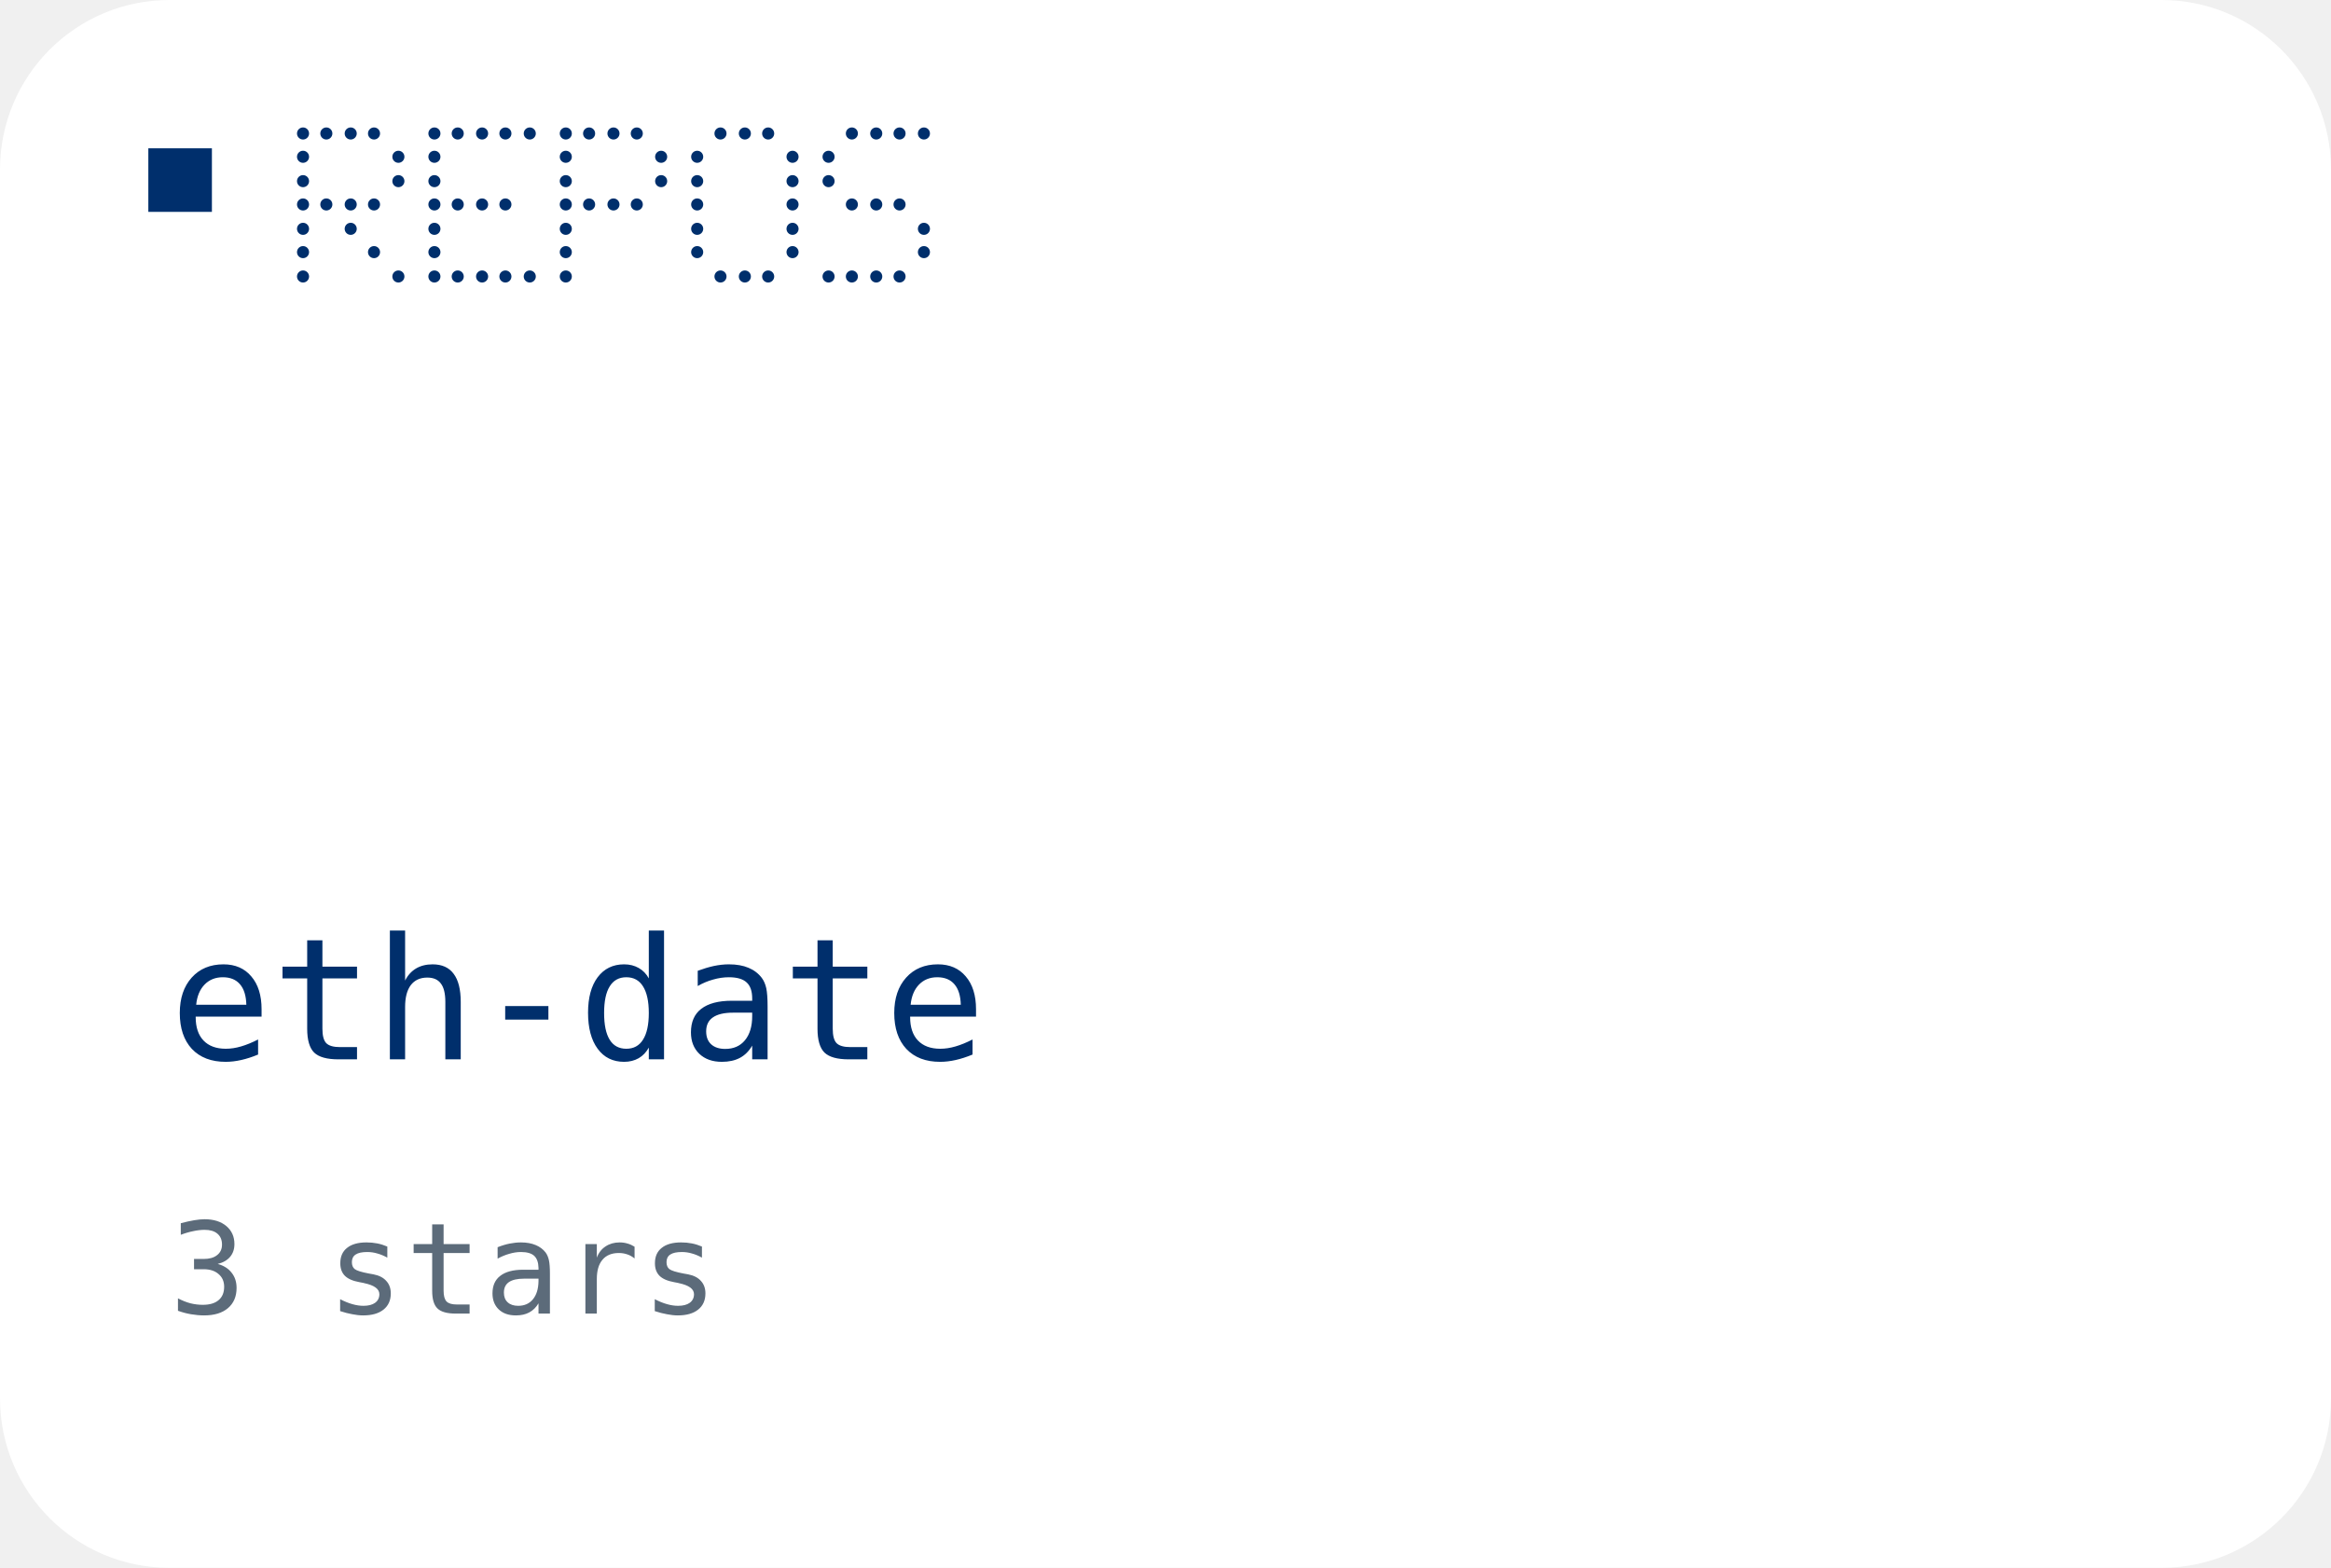
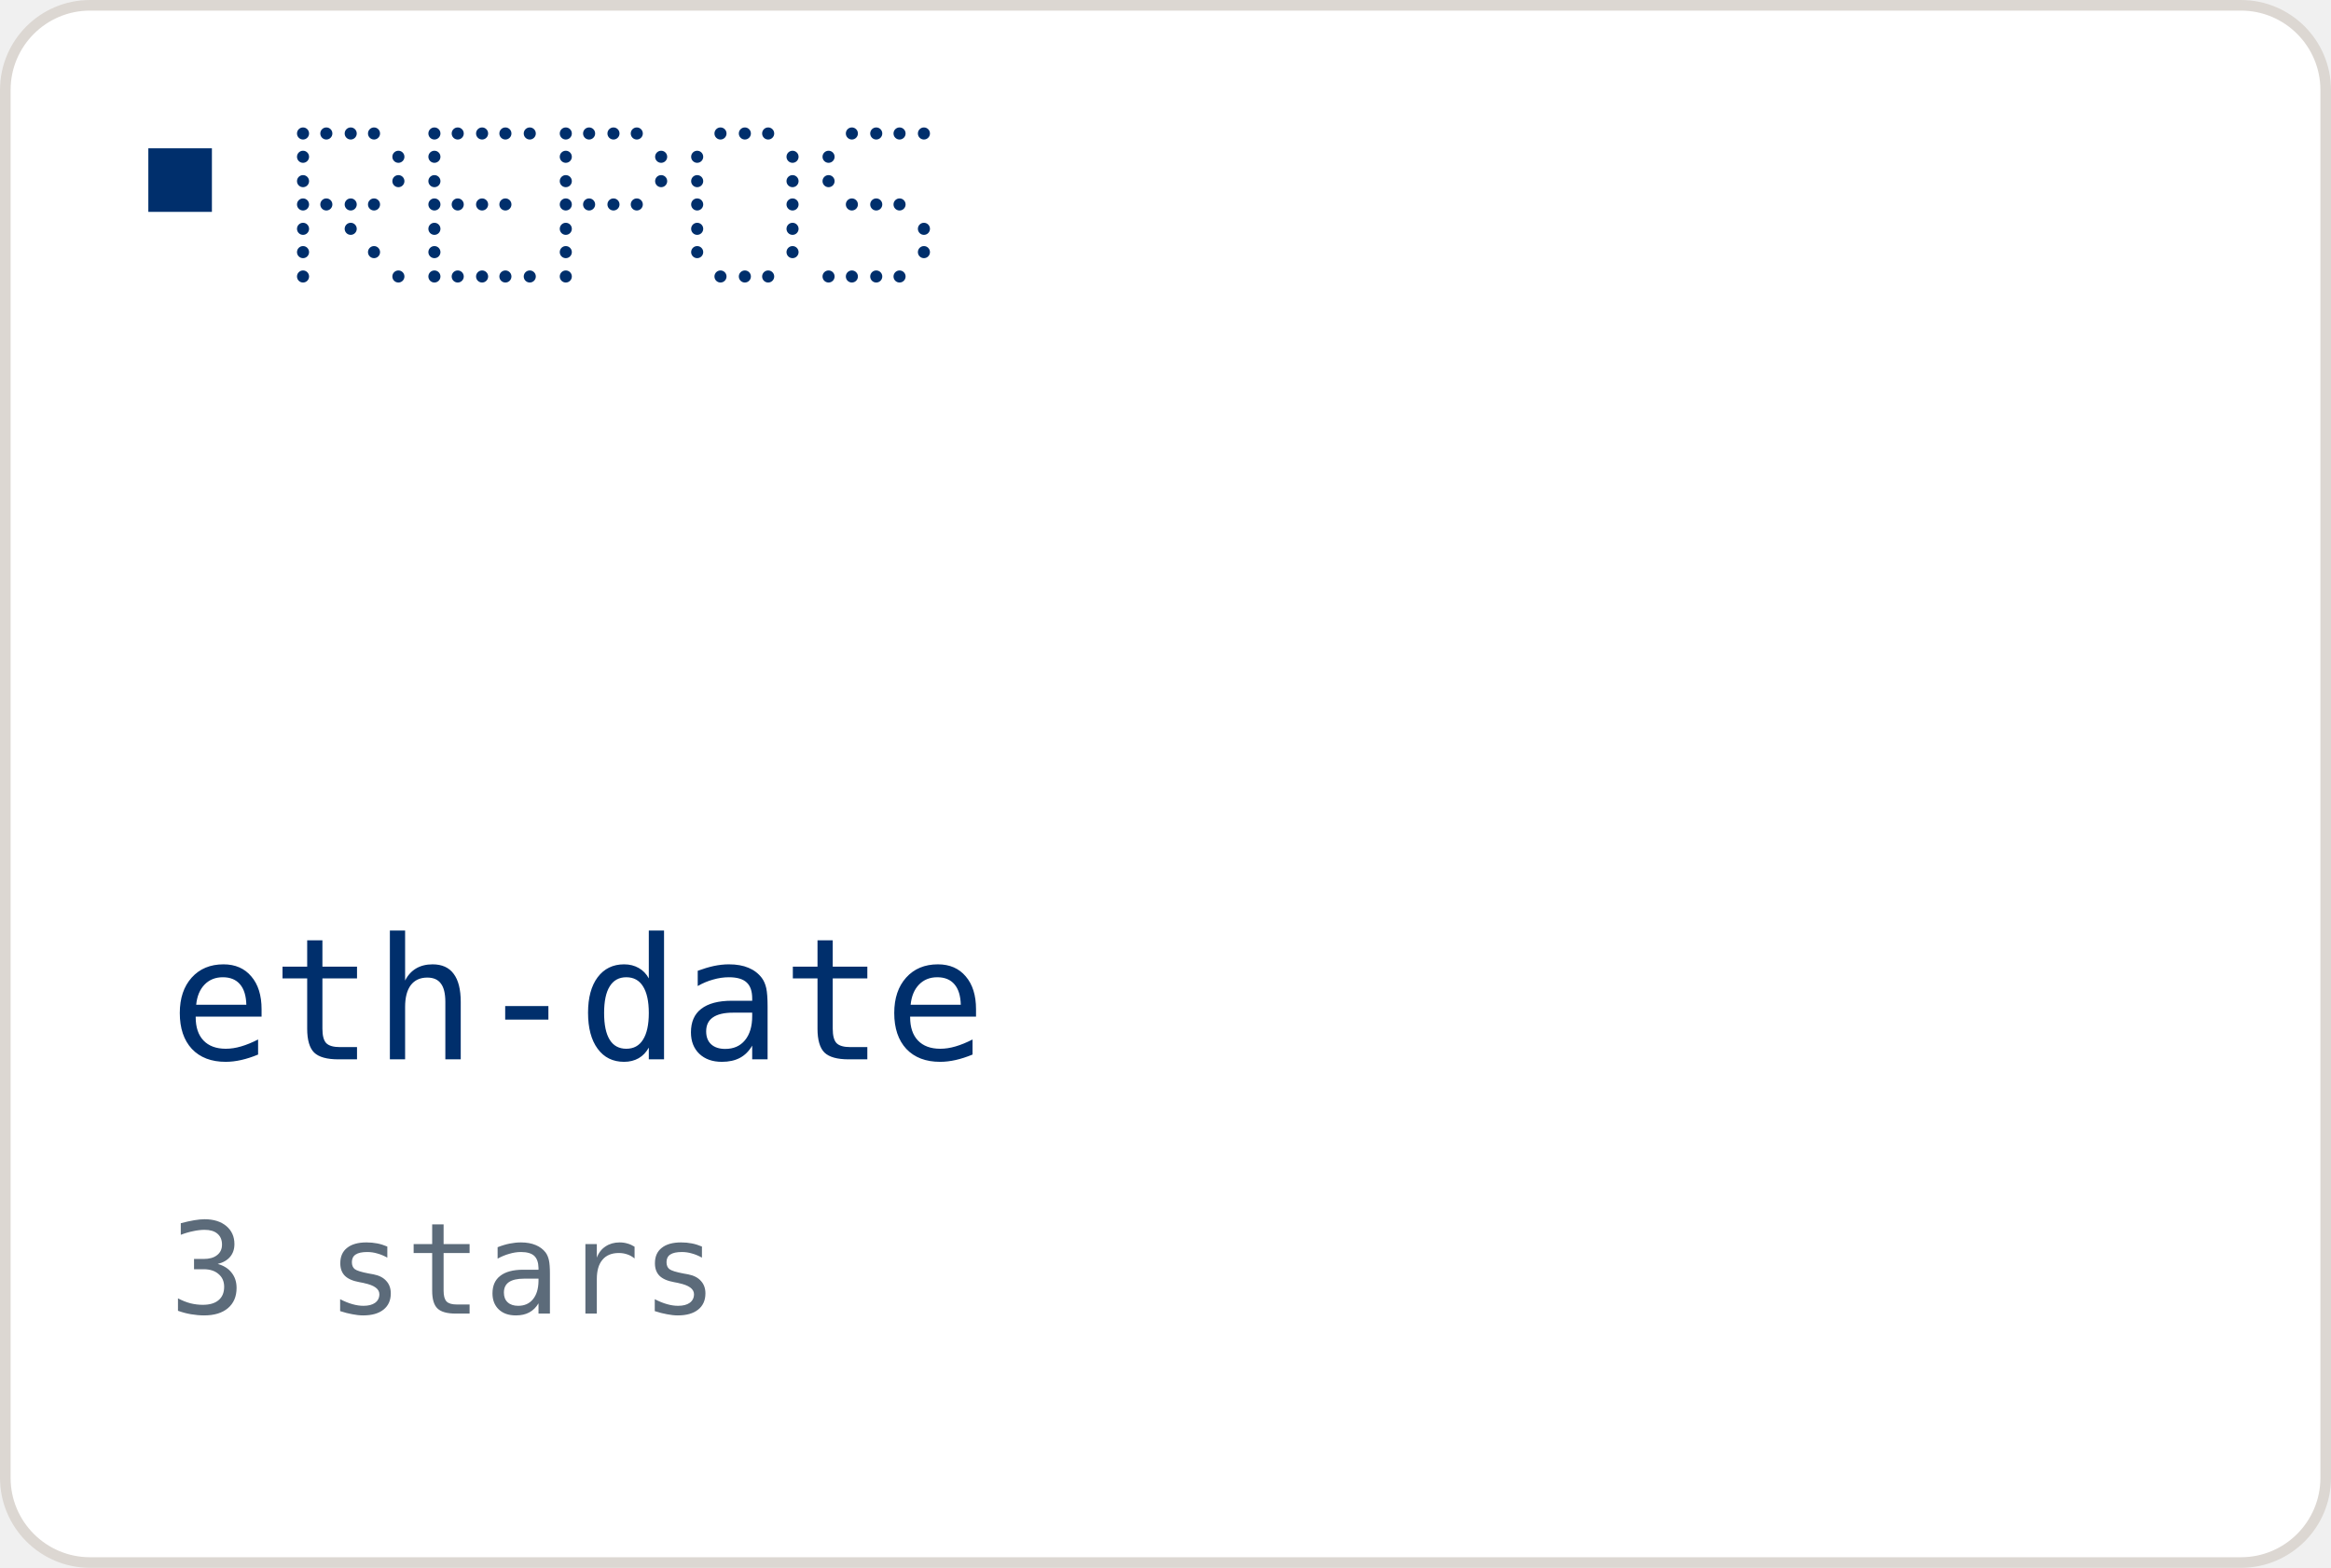
<svg xmlns="http://www.w3.org/2000/svg" width="220" height="148" viewBox="0 0 220 148" role="img">
-   <rect width="220" height="148" rx="16" fill="#FFFFFF" />
+   <rect x="0.5" y="0.5" width="219" height="147" rx="8" fill="#FFFFFF" stroke="#DCD7D2" />
  <rect x="14" y="14" width="6" height="6" fill="#002F6C" />
  <circle cx="28.6" cy="12.6" r="0.57" fill="#002F6C" />
  <circle cx="30.8" cy="12.6" r="0.57" fill="#002F6C" />
  <circle cx="33.1" cy="12.6" r="0.57" fill="#002F6C" />
  <circle cx="35.3" cy="12.6" r="0.57" fill="#002F6C" />
  <circle cx="28.6" cy="14.8" r="0.57" fill="#002F6C" />
  <circle cx="37.6" cy="14.8" r="0.57" fill="#002F6C" />
  <circle cx="28.6" cy="17.1" r="0.57" fill="#002F6C" />
  <circle cx="37.6" cy="17.1" r="0.57" fill="#002F6C" />
  <circle cx="28.6" cy="19.3" r="0.57" fill="#002F6C" />
  <circle cx="30.8" cy="19.3" r="0.57" fill="#002F6C" />
  <circle cx="33.1" cy="19.3" r="0.57" fill="#002F6C" />
  <circle cx="35.3" cy="19.3" r="0.57" fill="#002F6C" />
  <circle cx="28.6" cy="21.6" r="0.57" fill="#002F6C" />
  <circle cx="33.1" cy="21.6" r="0.57" fill="#002F6C" />
  <circle cx="28.6" cy="23.8" r="0.57" fill="#002F6C" />
  <circle cx="35.3" cy="23.8" r="0.57" fill="#002F6C" />
  <circle cx="28.6" cy="26.1" r="0.57" fill="#002F6C" />
  <circle cx="37.6" cy="26.1" r="0.57" fill="#002F6C" />
  <circle cx="41.0" cy="12.6" r="0.57" fill="#002F6C" />
  <circle cx="43.2" cy="12.6" r="0.57" fill="#002F6C" />
  <circle cx="45.5" cy="12.6" r="0.57" fill="#002F6C" />
  <circle cx="47.7" cy="12.6" r="0.57" fill="#002F6C" />
  <circle cx="50.0" cy="12.6" r="0.57" fill="#002F6C" />
  <circle cx="41.0" cy="14.8" r="0.57" fill="#002F6C" />
  <circle cx="41.0" cy="17.1" r="0.57" fill="#002F6C" />
  <circle cx="41.0" cy="19.3" r="0.57" fill="#002F6C" />
  <circle cx="43.2" cy="19.3" r="0.57" fill="#002F6C" />
  <circle cx="45.5" cy="19.3" r="0.57" fill="#002F6C" />
  <circle cx="47.7" cy="19.3" r="0.57" fill="#002F6C" />
  <circle cx="41.0" cy="21.6" r="0.57" fill="#002F6C" />
  <circle cx="41.0" cy="23.8" r="0.57" fill="#002F6C" />
  <circle cx="41.0" cy="26.1" r="0.57" fill="#002F6C" />
  <circle cx="43.2" cy="26.1" r="0.57" fill="#002F6C" />
  <circle cx="45.5" cy="26.1" r="0.57" fill="#002F6C" />
  <circle cx="47.7" cy="26.1" r="0.57" fill="#002F6C" />
  <circle cx="50.0" cy="26.1" r="0.57" fill="#002F6C" />
  <circle cx="53.4" cy="12.6" r="0.57" fill="#002F6C" />
  <circle cx="55.6" cy="12.6" r="0.57" fill="#002F6C" />
  <circle cx="57.9" cy="12.6" r="0.57" fill="#002F6C" />
  <circle cx="60.1" cy="12.6" r="0.57" fill="#002F6C" />
  <circle cx="53.4" cy="14.8" r="0.57" fill="#002F6C" />
  <circle cx="62.4" cy="14.8" r="0.57" fill="#002F6C" />
  <circle cx="53.4" cy="17.1" r="0.57" fill="#002F6C" />
  <circle cx="62.4" cy="17.1" r="0.57" fill="#002F6C" />
  <circle cx="53.4" cy="19.3" r="0.57" fill="#002F6C" />
  <circle cx="55.6" cy="19.3" r="0.57" fill="#002F6C" />
  <circle cx="57.9" cy="19.3" r="0.57" fill="#002F6C" />
  <circle cx="60.1" cy="19.3" r="0.57" fill="#002F6C" />
  <circle cx="53.4" cy="21.6" r="0.57" fill="#002F6C" />
  <circle cx="53.4" cy="23.8" r="0.57" fill="#002F6C" />
  <circle cx="53.4" cy="26.1" r="0.57" fill="#002F6C" />
  <circle cx="68.0" cy="12.6" r="0.57" fill="#002F6C" />
  <circle cx="70.3" cy="12.6" r="0.57" fill="#002F6C" />
  <circle cx="72.5" cy="12.6" r="0.57" fill="#002F6C" />
  <circle cx="65.8" cy="14.8" r="0.57" fill="#002F6C" />
  <circle cx="74.8" cy="14.8" r="0.57" fill="#002F6C" />
  <circle cx="65.8" cy="17.1" r="0.57" fill="#002F6C" />
  <circle cx="74.8" cy="17.1" r="0.57" fill="#002F6C" />
  <circle cx="65.8" cy="19.3" r="0.57" fill="#002F6C" />
  <circle cx="74.8" cy="19.3" r="0.57" fill="#002F6C" />
  <circle cx="65.8" cy="21.6" r="0.57" fill="#002F6C" />
  <circle cx="74.8" cy="21.6" r="0.57" fill="#002F6C" />
  <circle cx="65.8" cy="23.8" r="0.57" fill="#002F6C" />
  <circle cx="74.8" cy="23.8" r="0.57" fill="#002F6C" />
  <circle cx="68.0" cy="26.1" r="0.57" fill="#002F6C" />
  <circle cx="70.3" cy="26.1" r="0.57" fill="#002F6C" />
  <circle cx="72.5" cy="26.1" r="0.57" fill="#002F6C" />
  <circle cx="80.4" cy="12.6" r="0.57" fill="#002F6C" />
  <circle cx="82.7" cy="12.6" r="0.57" fill="#002F6C" />
  <circle cx="84.9" cy="12.6" r="0.57" fill="#002F6C" />
  <circle cx="87.2" cy="12.6" r="0.57" fill="#002F6C" />
  <circle cx="78.2" cy="14.8" r="0.57" fill="#002F6C" />
  <circle cx="78.2" cy="17.1" r="0.57" fill="#002F6C" />
  <circle cx="80.4" cy="19.3" r="0.57" fill="#002F6C" />
  <circle cx="82.7" cy="19.3" r="0.57" fill="#002F6C" />
  <circle cx="84.9" cy="19.3" r="0.57" fill="#002F6C" />
  <circle cx="87.2" cy="21.6" r="0.57" fill="#002F6C" />
  <circle cx="87.2" cy="23.8" r="0.57" fill="#002F6C" />
  <circle cx="78.2" cy="26.1" r="0.57" fill="#002F6C" />
  <circle cx="80.4" cy="26.1" r="0.57" fill="#002F6C" />
  <circle cx="82.7" cy="26.1" r="0.57" fill="#002F6C" />
  <circle cx="84.9" cy="26.1" r="0.57" fill="#002F6C" />
  <text x="16" y="100" fill="#002F6C" font-family="ui-monospace, Geist Mono, monospace" font-size="16" letter-spacing="0" dominant-baseline="auto">eth-date</text>
  <text x="16" y="124" fill="#5C6B7A" font-family="ui-monospace, Geist Mono, monospace" font-size="12" letter-spacing="0.2" dominant-baseline="auto">3 stars</text>
</svg>
